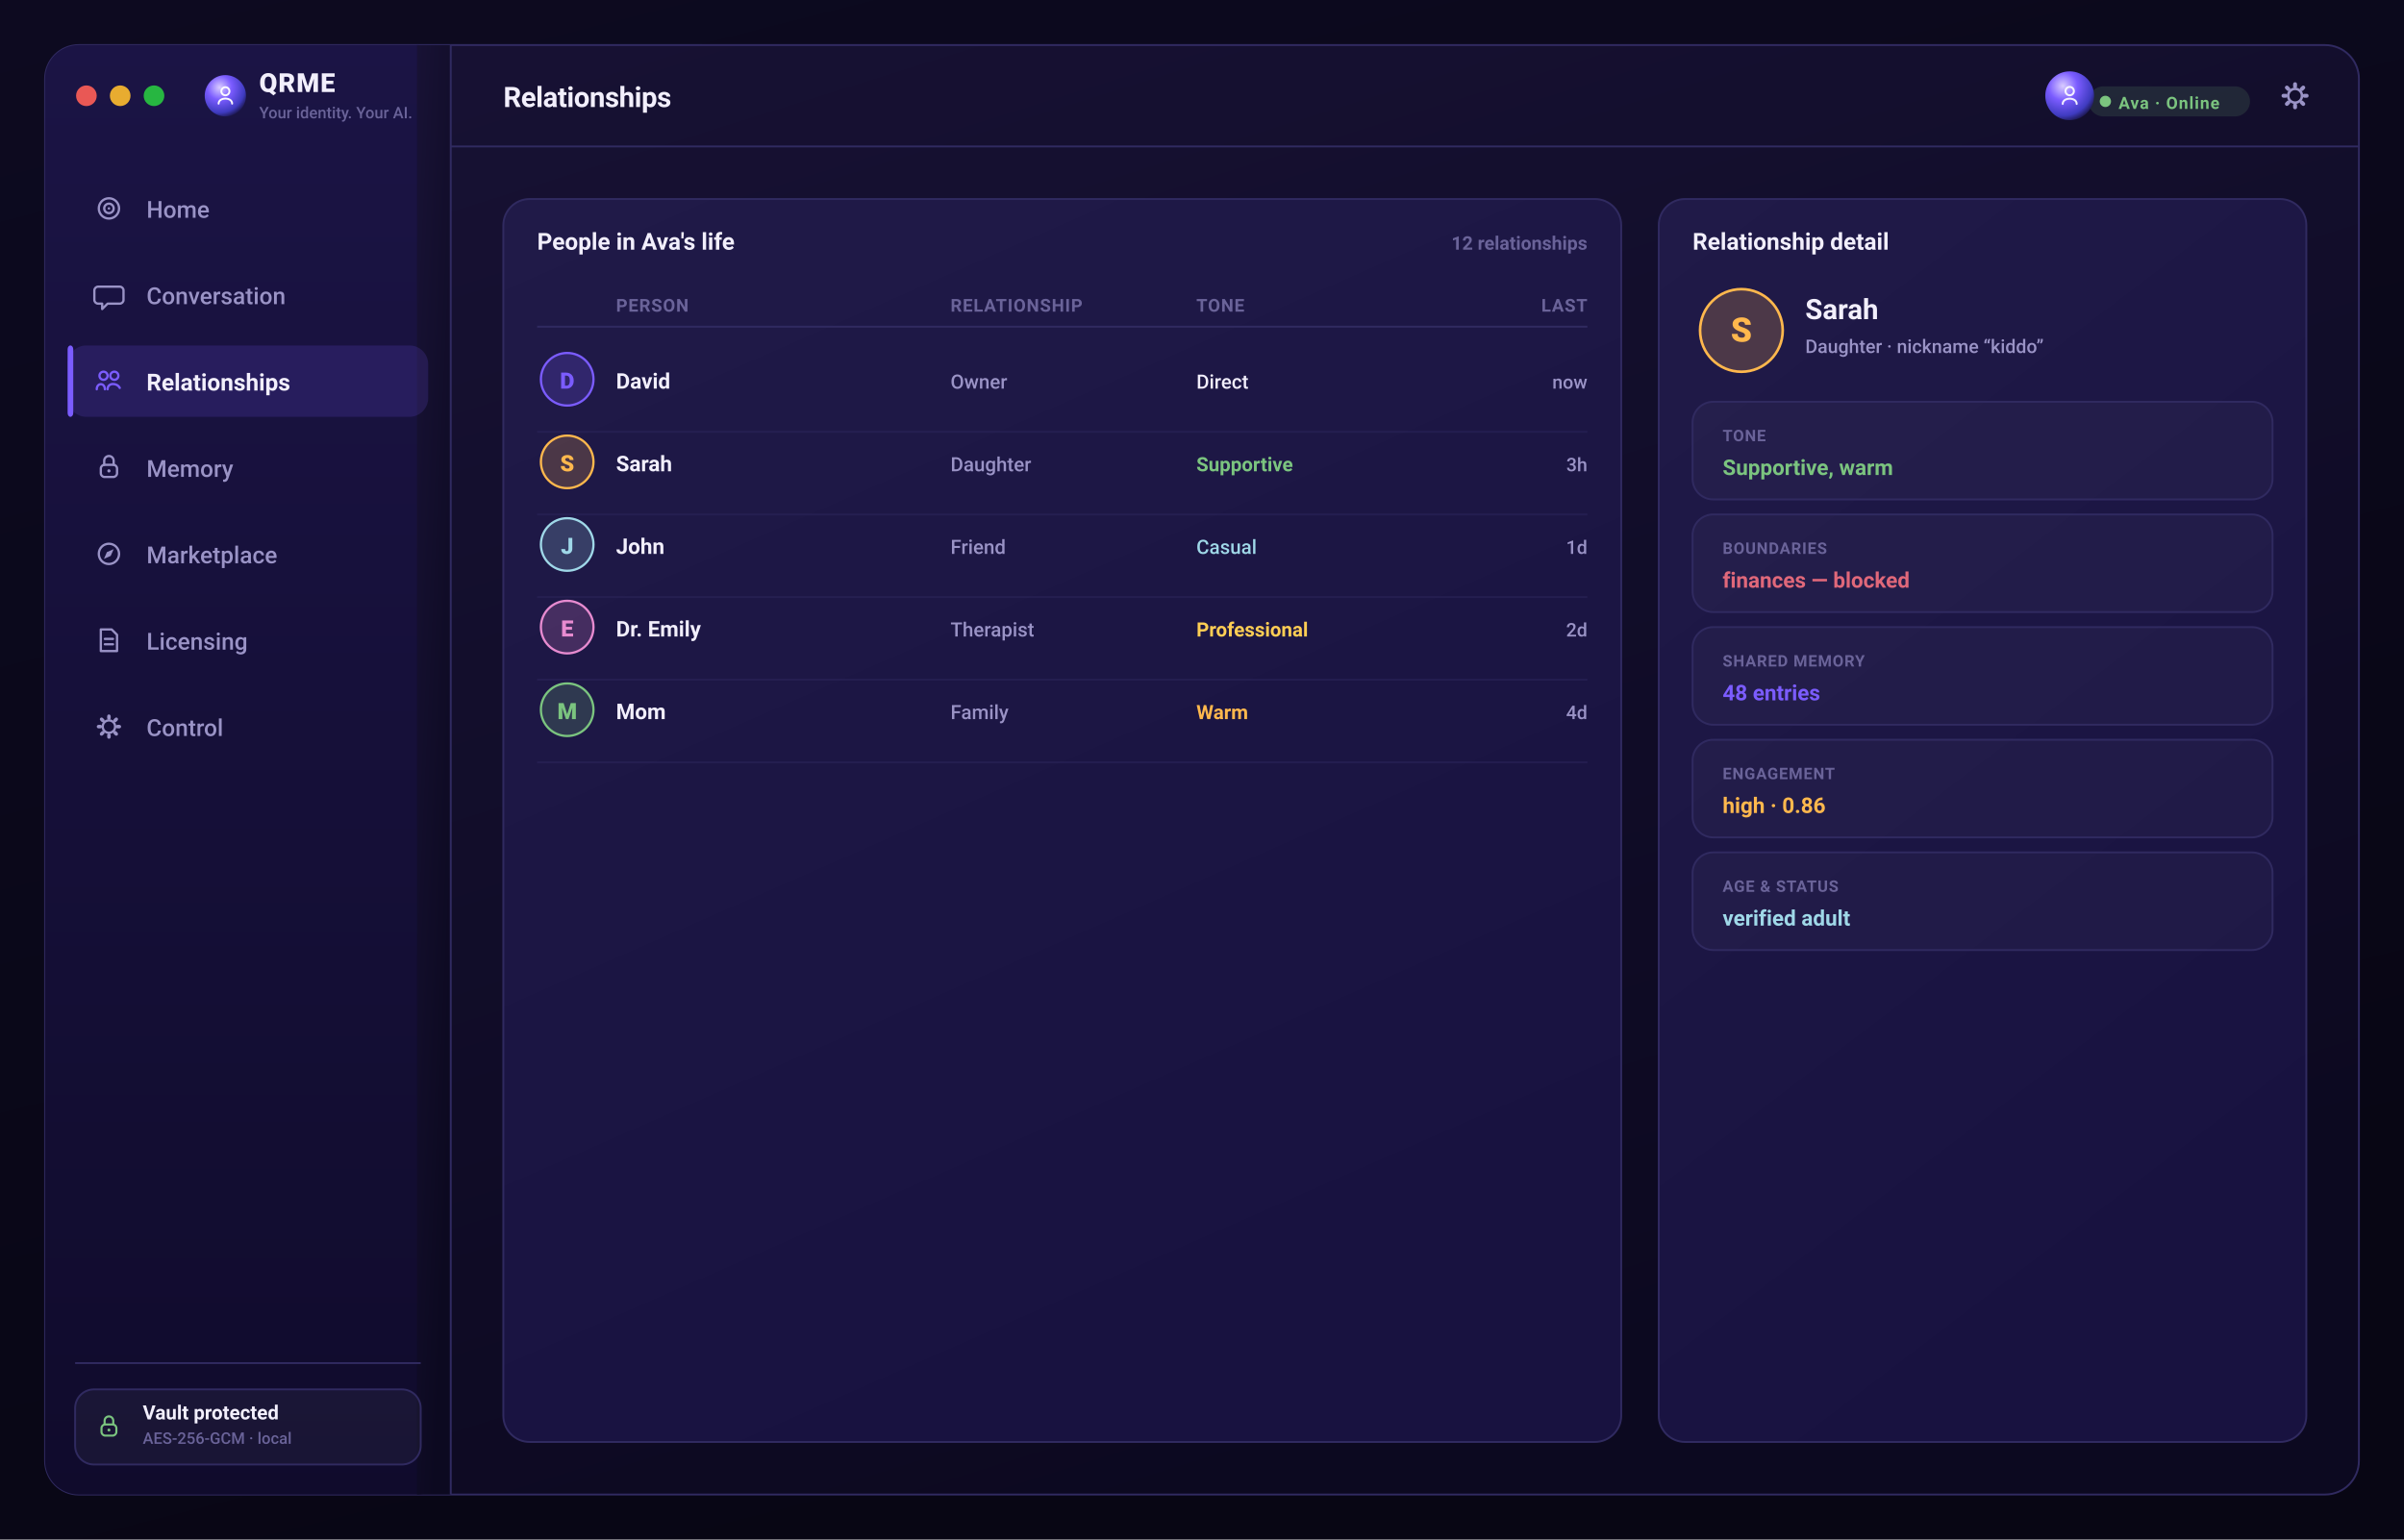
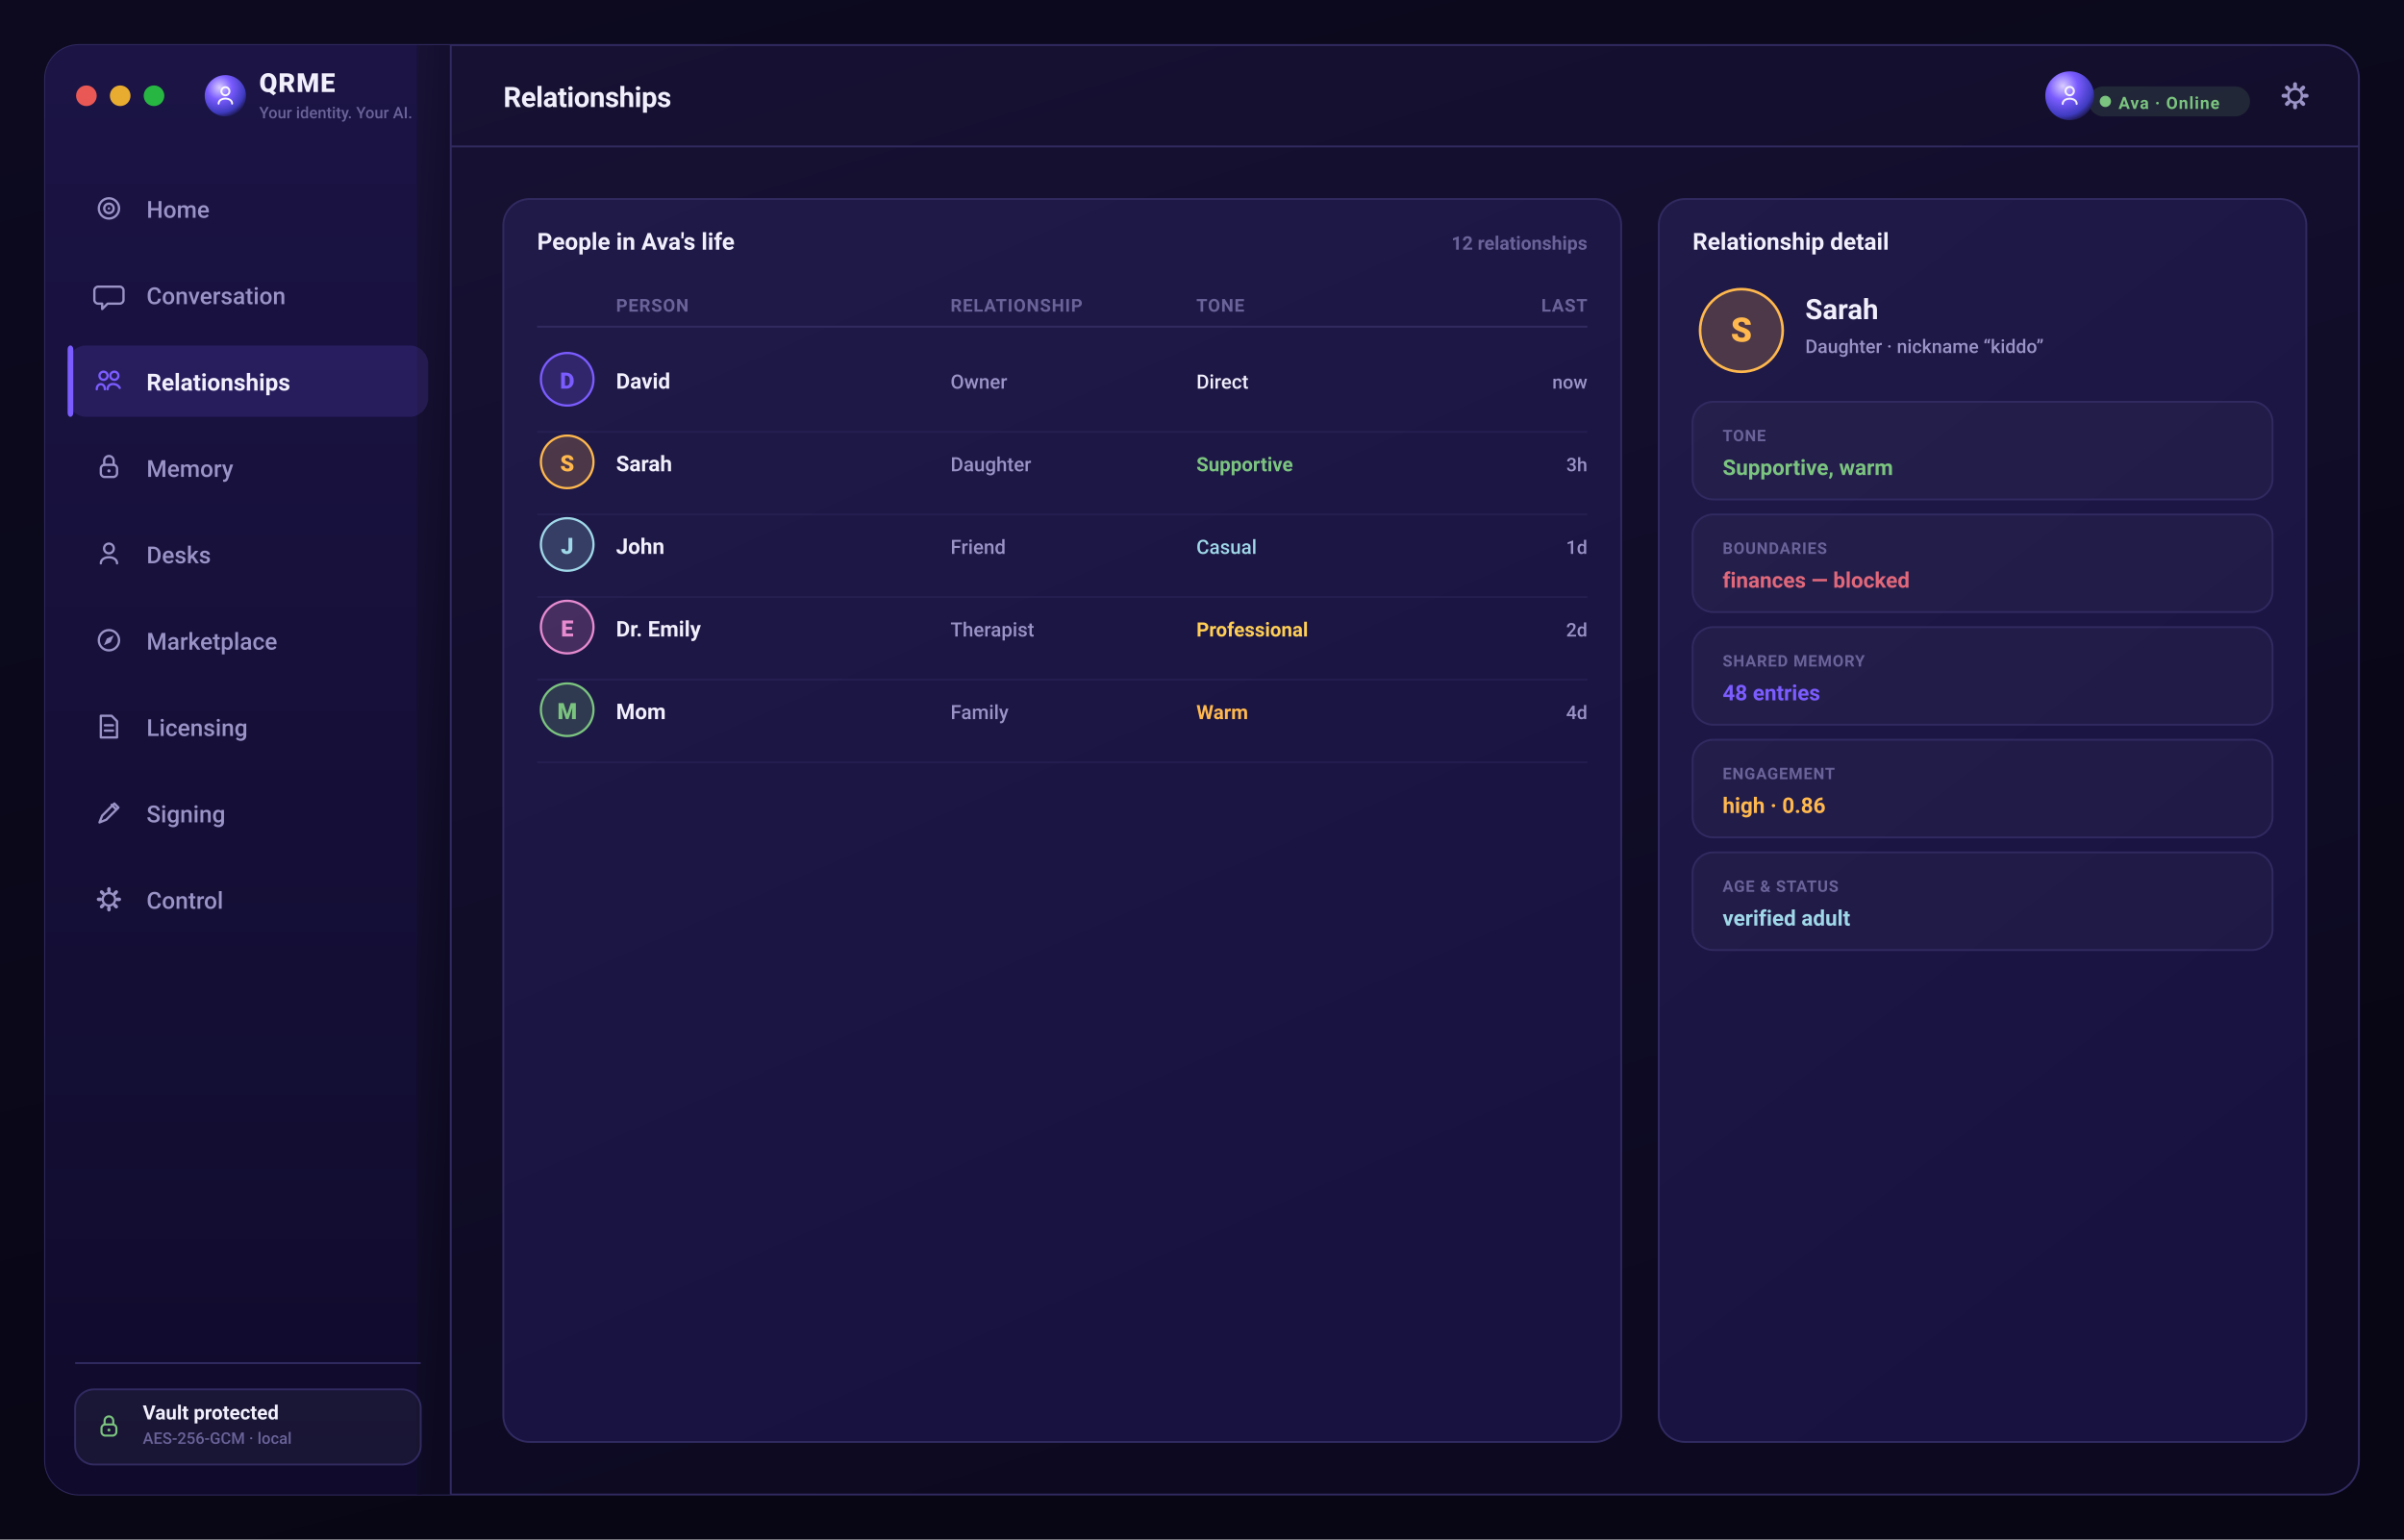
<svg xmlns="http://www.w3.org/2000/svg" width="1280" height="820" viewBox="0 0 1280 820" role="img" aria-label="QRME — Relationships">
  <defs>
    <linearGradient id="gPage" x1="0" y1="0" x2="0.4" y2="1">
      <stop offset="0" stop-color="#0d0a20" />
      <stop offset="1" stop-color="#080614" />
    </linearGradient>
    <linearGradient id="gScr" x1="0" y1="0" x2="0.5" y2="1">
      <stop offset="0" stop-color="#181235" />
      <stop offset="1" stop-color="#0c0920" />
    </linearGradient>
    <linearGradient id="gSide" x1="0" y1="0" x2="0" y2="1">
      <stop offset="0" stop-color="#1b1445" />
      <stop offset="1" stop-color="#100b2c" />
    </linearGradient>
    <linearGradient id="gCard" x1="0" y1="0" x2="0.4" y2="1">
      <stop offset="0" stop-color="#201a48" />
      <stop offset="1" stop-color="#181240" />
    </linearGradient>
    <linearGradient id="gBrand" x1="0" y1="0" x2="1" y2="0">
      <stop offset="0" stop-color="#7b5cff" />
      <stop offset="1" stop-color="#9d7bff" />
    </linearGradient>
    <linearGradient id="gAmber" x1="0" y1="0" x2="1" y2="0">
      <stop offset="0" stop-color="#ffb84d" />
      <stop offset="1" stop-color="#ffd27a" />
    </linearGradient>
    <radialGradient id="orb" cx="36%" cy="30%" r="78%">
      <stop offset="0" stop-color="#d9ccff" />
      <stop offset="38%" stop-color="#7b5cff" />
      <stop offset="78%" stop-color="#3f3bc0" />
      <stop offset="100%" stop-color="#140f34" />
    </radialGradient>
  </defs>
  <rect x="0.0" y="0.0" width="1280.0" height="820.0" rx="0" fill="url(#gPage)" />
  <rect x="24" y="24" width="1232" height="772" rx="18" fill="url(#gScr)" stroke="#302a60" stroke-width="1" />
  <rect x="24.0" y="24.0" width="216.0" height="772.0" rx="18" fill="url(#gSide)" />
  <rect x="222.0" y="24.0" width="18.0" height="772.0" rx="0" fill="url(#gScr)" />
  <line x1="240" y1="24" x2="240" y2="796" stroke="#302a60" stroke-width="1" />
  <line x1="240" y1="78" x2="1256" y2="78" stroke="#302a60" stroke-width="1" />
  <circle cx="46" cy="51" r="5.5" fill="#ff5f57" opacity="0.9" />
  <circle cx="64" cy="51" r="5.5" fill="#febc2e" opacity="0.9" />
  <circle cx="82" cy="51" r="5.5" fill="#28c840" opacity="0.9" />
  <circle cx="120" cy="51" r="11" fill="url(#orb)" />
  <circle cx="120" cy="48.6" r="2.16" fill="none" stroke="rgba(255,255,255,0.95)" stroke-width="1.02" stroke-linecap="round" stroke-linejoin="round" />
  <path d="M116.4 55.2 c0 -3.6 7.2 -3.6 7.2 0" fill="none" stroke="rgba(255,255,255,0.95)" stroke-width="1.02" stroke-linecap="round" stroke-linejoin="round" />
  <text x="138.0" y="49.0" font-family="-apple-system,BlinkMacSystemFont,'SF Pro Display','SF Pro Text','Segoe UI',Roboto,system-ui,sans-serif" font-size="14" font-weight="800" fill="#f2effc" text-anchor="start" letter-spacing="0.5">QRME</text>
  <text x="138.0" y="63.0" font-family="-apple-system,BlinkMacSystemFont,'SF Pro Display','SF Pro Text','Segoe UI',Roboto,system-ui,sans-serif" font-size="8.5" font-weight="500" fill="#6a6399" text-anchor="start">Your identity. Your AI.</text>
  <text x="268.0" y="57.0" font-family="-apple-system,BlinkMacSystemFont,'SF Pro Display','SF Pro Text','Segoe UI',Roboto,system-ui,sans-serif" font-size="15" font-weight="700" fill="#f2effc" text-anchor="start" letter-spacing="-0.2">Relationships</text>
  <rect x="1220.96" y="43.8" width="2.08" height="3.2" rx="1" transform="rotate(0 1222 51)" fill="#9a93c6" />
  <rect x="1220.96" y="43.8" width="2.08" height="3.2" rx="1" transform="rotate(45 1222 51)" fill="#9a93c6" />
  <rect x="1220.96" y="43.8" width="2.08" height="3.2" rx="1" transform="rotate(90 1222 51)" fill="#9a93c6" />
  <rect x="1220.96" y="43.8" width="2.08" height="3.2" rx="1" transform="rotate(135 1222 51)" fill="#9a93c6" />
  <rect x="1220.96" y="43.8" width="2.08" height="3.2" rx="1" transform="rotate(180 1222 51)" fill="#9a93c6" />
  <rect x="1220.96" y="43.8" width="2.08" height="3.2" rx="1" transform="rotate(225 1222 51)" fill="#9a93c6" />
  <rect x="1220.96" y="43.8" width="2.08" height="3.2" rx="1" transform="rotate(270 1222 51)" fill="#9a93c6" />
  <rect x="1220.96" y="43.8" width="2.08" height="3.2" rx="1" transform="rotate(315 1222 51)" fill="#9a93c6" />
  <circle cx="1222" cy="51" r="3.68" fill="none" stroke="#9a93c6" stroke-width="1.36" stroke-linecap="round" stroke-linejoin="round" />
  <rect x="1112.0" y="46.0" width="86.0" height="16.0" rx="8" fill="rgba(123,196,127,0.14)" />
  <circle cx="1121.0" cy="54" r="3" fill="#7bc47f" />
  <text x="1128.0" y="58.0" font-family="-apple-system,BlinkMacSystemFont,'SF Pro Display','SF Pro Text','Segoe UI',Roboto,system-ui,sans-serif" font-size="9" font-weight="700" fill="#7bc47f" text-anchor="start" letter-spacing="0.5">Ava · Online</text>
  <circle cx="1102" cy="51" r="13" fill="url(#orb)" />
  <circle cx="1102" cy="48.52" r="2.232" fill="none" stroke="rgba(255,255,255,0.9)" stroke-width="1.05" stroke-linecap="round" stroke-linejoin="round" />
  <path d="M1098.28 55.34 c0 -3.72 7.44 -3.72 7.44 0" fill="none" stroke="rgba(255,255,255,0.9)" stroke-width="1.05" stroke-linecap="round" stroke-linejoin="round" />
  <circle cx="58" cy="111" r="5.4" fill="none" stroke="#9a93c6" stroke-width="1.22" stroke-linecap="round" stroke-linejoin="round" />
  <circle cx="58" cy="111" r="2.52" fill="none" stroke="#9a93c6" stroke-width="1.22" stroke-linecap="round" stroke-linejoin="round" />
  <circle cx="58" cy="111" r="0.648" fill="#9a93c6" />
  <text x="78.0" y="116.0" font-family="-apple-system,BlinkMacSystemFont,'SF Pro Display','SF Pro Text','Segoe UI',Roboto,system-ui,sans-serif" font-size="12.5" font-weight="500" fill="#9a93c6" text-anchor="start">Home</text>
  <path d="M52.24 152.68 h11.52 a2 2 0 0 1 2 2 v5.04 a2 2 0 0 1 -2 2 h-6.48 l-2.88 2.88 v-2.88 h-2.16 a2 2 0 0 1 -2 -2 v-5.04 a2 2 0 0 1 2 -2 Z" fill="none" stroke="#9a93c6" stroke-width="1.22" stroke-linecap="round" stroke-linejoin="round" />
  <text x="78.0" y="162.0" font-family="-apple-system,BlinkMacSystemFont,'SF Pro Display','SF Pro Text','Segoe UI',Roboto,system-ui,sans-serif" font-size="12.5" font-weight="500" fill="#9a93c6" text-anchor="start">Conversation</text>
  <rect x="36.0" y="184.0" width="192.0" height="38.0" rx="10" fill="rgba(123,92,255,0.16)" />
  <rect x="36.0" y="184.0" width="3.0" height="38.0" rx="2" fill="#7b5cff" />
  <circle cx="55.12" cy="200.12" r="2.16" fill="none" stroke="#7b5cff" stroke-width="1.22" stroke-linecap="round" stroke-linejoin="round" />
  <circle cx="60.88" cy="200.12" r="2.16" fill="none" stroke="#7b5cff" stroke-width="1.22" stroke-linecap="round" stroke-linejoin="round" />
  <path d="M51.52 207.32 c0 -3.6 4.32 -3.6 4.32 0 M57.28 207.32 c0 -3.6 5.04 -3.6 6.48 -0.72" fill="none" stroke="#7b5cff" stroke-width="1.22" stroke-linecap="round" stroke-linejoin="round" />
  <text x="78.0" y="208.0" font-family="-apple-system,BlinkMacSystemFont,'SF Pro Display','SF Pro Text','Segoe UI',Roboto,system-ui,sans-serif" font-size="12.5" font-weight="650" fill="#f2effc" text-anchor="start">Relationships</text>
  <rect x="53.68" y="247.56" width="8.64" height="6.48" rx="2" fill="none" stroke="#9a93c6" stroke-width="1.22" stroke-linecap="round" stroke-linejoin="round" />
  <path d="M55.48 247.56 v-2.16 a2.52 2.52 0 0 1 5.04 0 v2.16" fill="none" stroke="#9a93c6" stroke-width="1.22" stroke-linecap="round" stroke-linejoin="round" />
  <circle cx="58" cy="250.8" r="0.864" fill="#9a93c6" />
  <text x="78.0" y="254.0" font-family="-apple-system,BlinkMacSystemFont,'SF Pro Display','SF Pro Text','Segoe UI',Roboto,system-ui,sans-serif" font-size="12.5" font-weight="500" fill="#9a93c6" text-anchor="start">Memory</text>
-   <circle cx="58" cy="295" r="5.4" fill="none" stroke="#9a93c6" stroke-width="1.22" stroke-linecap="round" stroke-linejoin="round" />
-   <path d="M60.52 292.48 l-1.584 3.6 -3.6 1.584 1.584 -3.6 Z" fill="#9a93c6" />
-   <text x="78.0" y="300.0" font-family="-apple-system,BlinkMacSystemFont,'SF Pro Display','SF Pro Text','Segoe UI',Roboto,system-ui,sans-serif" font-size="12.5" font-weight="500" fill="#9a93c6" text-anchor="start">Marketplace</text>
-   <path d="M53.68 335.24 h5.76 l2.88 2.88 v8.64 h-8.64 Z" fill="none" stroke="#9a93c6" stroke-width="1.22" stroke-linecap="round" stroke-linejoin="round" />
-   <path d="M55.84 340.28 h4.32 M55.84 343.16 h4.32" fill="none" stroke="#9a93c6" stroke-width="1.22" stroke-linecap="round" stroke-linejoin="round" />
-   <text x="78.0" y="346.0" font-family="-apple-system,BlinkMacSystemFont,'SF Pro Display','SF Pro Text','Segoe UI',Roboto,system-ui,sans-serif" font-size="12.5" font-weight="500" fill="#9a93c6" text-anchor="start">Licensing</text>
-   <rect x="57.064" y="380.52" width="1.872" height="2.88" rx="1" transform="rotate(0 58 387)" fill="#9a93c6" />
-   <rect x="57.064" y="380.52" width="1.872" height="2.88" rx="1" transform="rotate(45 58 387)" fill="#9a93c6" />
-   <rect x="57.064" y="380.52" width="1.872" height="2.88" rx="1" transform="rotate(90 58 387)" fill="#9a93c6" />
-   <rect x="57.064" y="380.52" width="1.872" height="2.88" rx="1" transform="rotate(135 58 387)" fill="#9a93c6" />
-   <rect x="57.064" y="380.52" width="1.872" height="2.88" rx="1" transform="rotate(180 58 387)" fill="#9a93c6" />
-   <rect x="57.064" y="380.52" width="1.872" height="2.88" rx="1" transform="rotate(225 58 387)" fill="#9a93c6" />
-   <rect x="57.064" y="380.52" width="1.872" height="2.88" rx="1" transform="rotate(270 58 387)" fill="#9a93c6" />
-   <rect x="57.064" y="380.52" width="1.872" height="2.88" rx="1" transform="rotate(315 58 387)" fill="#9a93c6" />
-   <circle cx="58" cy="387" r="3.312" fill="none" stroke="#9a93c6" stroke-width="1.22" stroke-linecap="round" stroke-linejoin="round" />
-   <text x="78.0" y="392.0" font-family="-apple-system,BlinkMacSystemFont,'SF Pro Display','SF Pro Text','Segoe UI',Roboto,system-ui,sans-serif" font-size="12.5" font-weight="500" fill="#9a93c6" text-anchor="start">Control</text>
+   <circle cx="58" cy="292.12" r="2.592" fill="none" stroke="#9a93c6" stroke-width="1.22" stroke-linecap="round" stroke-linejoin="round" />
+   <path d="M53.68 300.04 c0 -4.32 8.64 -4.32 8.64 0" fill="none" stroke="#9a93c6" stroke-width="1.22" stroke-linecap="round" stroke-linejoin="round" />
+   <text x="78.0" y="300.0" font-family="-apple-system,BlinkMacSystemFont,'SF Pro Display','SF Pro Text','Segoe UI',Roboto,system-ui,sans-serif" font-size="12.5" font-weight="500" fill="#9a93c6" text-anchor="start">Desks</text>
+   <circle cx="58" cy="341" r="5.4" fill="none" stroke="#9a93c6" stroke-width="1.22" stroke-linecap="round" stroke-linejoin="round" />
+   <path d="M60.52 338.48 l-1.584 3.6 -3.6 1.584 1.584 -3.6 Z" fill="#9a93c6" />
+   <text x="78.0" y="346.0" font-family="-apple-system,BlinkMacSystemFont,'SF Pro Display','SF Pro Text','Segoe UI',Roboto,system-ui,sans-serif" font-size="12.5" font-weight="500" fill="#9a93c6" text-anchor="start">Marketplace</text>
+   <path d="M53.68 381.24 h5.76 l2.88 2.88 v8.64 h-8.64 Z" fill="none" stroke="#9a93c6" stroke-width="1.22" stroke-linecap="round" stroke-linejoin="round" />
+   <path d="M55.84 386.28 h4.32 M55.84 389.16 h4.32" fill="none" stroke="#9a93c6" stroke-width="1.22" stroke-linecap="round" stroke-linejoin="round" />
+   <text x="78.0" y="392.0" font-family="-apple-system,BlinkMacSystemFont,'SF Pro Display','SF Pro Text','Segoe UI',Roboto,system-ui,sans-serif" font-size="12.5" font-weight="500" fill="#9a93c6" text-anchor="start">Licensing</text>
+   <path d="M52.96 438.04 l1.44 -3.6 6.48 -6.48 2.16 2.16 -6.48 6.48 -3.6 1.44 Z" fill="none" stroke="#9a93c6" stroke-width="1.22" stroke-linecap="round" stroke-linejoin="round" />
+   <path d="M59.44 428.68 l2.16 2.16" fill="none" stroke="#9a93c6" stroke-width="1.22" stroke-linecap="round" stroke-linejoin="round" />
+   <text x="78.0" y="438.0" font-family="-apple-system,BlinkMacSystemFont,'SF Pro Display','SF Pro Text','Segoe UI',Roboto,system-ui,sans-serif" font-size="12.5" font-weight="500" fill="#9a93c6" text-anchor="start">Signing</text>
+   <rect x="57.064" y="472.52" width="1.872" height="2.88" rx="1" transform="rotate(0 58 479)" fill="#9a93c6" />
+   <rect x="57.064" y="472.52" width="1.872" height="2.88" rx="1" transform="rotate(45 58 479)" fill="#9a93c6" />
+   <rect x="57.064" y="472.52" width="1.872" height="2.88" rx="1" transform="rotate(90 58 479)" fill="#9a93c6" />
+   <rect x="57.064" y="472.52" width="1.872" height="2.88" rx="1" transform="rotate(135 58 479)" fill="#9a93c6" />
+   <rect x="57.064" y="472.52" width="1.872" height="2.88" rx="1" transform="rotate(180 58 479)" fill="#9a93c6" />
+   <rect x="57.064" y="472.52" width="1.872" height="2.88" rx="1" transform="rotate(225 58 479)" fill="#9a93c6" />
+   <rect x="57.064" y="472.52" width="1.872" height="2.88" rx="1" transform="rotate(270 58 479)" fill="#9a93c6" />
+   <rect x="57.064" y="472.52" width="1.872" height="2.88" rx="1" transform="rotate(315 58 479)" fill="#9a93c6" />
+   <circle cx="58" cy="479" r="3.312" fill="none" stroke="#9a93c6" stroke-width="1.22" stroke-linecap="round" stroke-linejoin="round" />
+   <text x="78.0" y="484.0" font-family="-apple-system,BlinkMacSystemFont,'SF Pro Display','SF Pro Text','Segoe UI',Roboto,system-ui,sans-serif" font-size="12.5" font-weight="500" fill="#9a93c6" text-anchor="start">Control</text>
  <line x1="40" y1="726" x2="224" y2="726" stroke="#302a60" stroke-width="1" />
  <rect x="40.0" y="740.0" width="184.0" height="40.0" rx="10" fill="rgba(255,255,255,0.04)" stroke="#302a60" stroke-width="1" />
  <rect x="54.04" y="758.68" width="7.92" height="5.94" rx="2" fill="none" stroke="#7bc47f" stroke-width="1.12" stroke-linecap="round" stroke-linejoin="round" />
  <path d="M55.69 758.68 v-1.98 a2.31 2.31 0 0 1 4.62 0 v1.98" fill="none" stroke="#7bc47f" stroke-width="1.12" stroke-linecap="round" stroke-linejoin="round" />
  <circle cx="58" cy="761.65" r="0.792" fill="#7bc47f" />
  <text x="76.0" y="756.0" font-family="-apple-system,BlinkMacSystemFont,'SF Pro Display','SF Pro Text','Segoe UI',Roboto,system-ui,sans-serif" font-size="10.5" font-weight="650" fill="#f2effc" text-anchor="start">Vault protected</text>
  <text x="76.0" y="769.0" font-family="-apple-system,BlinkMacSystemFont,'SF Pro Display','SF Pro Text','Segoe UI',Roboto,system-ui,sans-serif" font-size="8.5" font-weight="500" fill="#6a6399" text-anchor="start">AES-256-GCM · local</text>
  <rect x="268.0" y="106.0" width="595.2" height="662.0" rx="14" fill="url(#gCard)" stroke="#302a60" stroke-width="1" />
  <text x="286.0" y="133.0" font-family="-apple-system,BlinkMacSystemFont,'SF Pro Display','SF Pro Text','Segoe UI',Roboto,system-ui,sans-serif" font-size="12.5" font-weight="700" fill="#f2effc" text-anchor="start">People in Ava's life</text>
  <text x="845.2" y="133.0" font-family="-apple-system,BlinkMacSystemFont,'SF Pro Display','SF Pro Text','Segoe UI',Roboto,system-ui,sans-serif" font-size="10" font-weight="600" fill="#6a6399" text-anchor="end">12 relationships</text>
  <line x1="286" y1="174" x2="845.2" y2="174" stroke="#302a60" stroke-width="1" />
  <text x="328.0" y="166.0" font-family="-apple-system,BlinkMacSystemFont,'SF Pro Display','SF Pro Text','Segoe UI',Roboto,system-ui,sans-serif" font-size="9.5" font-weight="700" fill="#6a6399" text-anchor="start" letter-spacing="0.4">PERSON</text>
  <text x="506.1" y="166.0" font-family="-apple-system,BlinkMacSystemFont,'SF Pro Display','SF Pro Text','Segoe UI',Roboto,system-ui,sans-serif" font-size="9.5" font-weight="700" fill="#6a6399" text-anchor="start" letter-spacing="0.4">RELATIONSHIP</text>
  <text x="637.0" y="166.0" font-family="-apple-system,BlinkMacSystemFont,'SF Pro Display','SF Pro Text','Segoe UI',Roboto,system-ui,sans-serif" font-size="9.5" font-weight="700" fill="#6a6399" text-anchor="start" letter-spacing="0.4">TONE</text>
  <text x="845.2" y="166.0" font-family="-apple-system,BlinkMacSystemFont,'SF Pro Display','SF Pro Text','Segoe UI',Roboto,system-ui,sans-serif" font-size="9.5" font-weight="700" fill="#6a6399" text-anchor="end" letter-spacing="0.4">LAST</text>
  <circle cx="302" cy="202" r="14" fill="rgba(123,92,255,0.2)" stroke="#7b5cff" stroke-width="1.2" />
  <text x="302.0" y="207.0" font-family="-apple-system,BlinkMacSystemFont,'SF Pro Display','SF Pro Text','Segoe UI',Roboto,system-ui,sans-serif" font-size="12" font-weight="800" fill="#7b5cff" text-anchor="middle">D</text>
  <text x="328.0" y="207.0" font-family="-apple-system,BlinkMacSystemFont,'SF Pro Display','SF Pro Text','Segoe UI',Roboto,system-ui,sans-serif" font-size="11.5" font-weight="650" fill="#f2effc" text-anchor="start">David</text>
  <text x="506.1" y="207.0" font-family="-apple-system,BlinkMacSystemFont,'SF Pro Display','SF Pro Text','Segoe UI',Roboto,system-ui,sans-serif" font-size="10.5" font-weight="500" fill="#9a93c6" text-anchor="start">Owner</text>
  <text x="637.0" y="207.0" font-family="-apple-system,BlinkMacSystemFont,'SF Pro Display','SF Pro Text','Segoe UI',Roboto,system-ui,sans-serif" font-size="10.5" font-weight="500" fill="#f2effc" text-anchor="start">Direct</text>
  <text x="845.2" y="207.0" font-family="-apple-system,BlinkMacSystemFont,'SF Pro Display','SF Pro Text','Segoe UI',Roboto,system-ui,sans-serif" font-size="10" font-weight="500" fill="#9a93c6" text-anchor="end">now</text>
  <line x1="286" y1="230" x2="845.2" y2="230" stroke="rgba(48,42,96,0.45)" stroke-width="1" />
  <circle cx="302" cy="246" r="14" fill="rgba(255,184,77,0.2)" stroke="#ffb84d" stroke-width="1.2" />
  <text x="302.0" y="251.0" font-family="-apple-system,BlinkMacSystemFont,'SF Pro Display','SF Pro Text','Segoe UI',Roboto,system-ui,sans-serif" font-size="12" font-weight="800" fill="#ffb84d" text-anchor="middle">S</text>
  <text x="328.0" y="251.0" font-family="-apple-system,BlinkMacSystemFont,'SF Pro Display','SF Pro Text','Segoe UI',Roboto,system-ui,sans-serif" font-size="11.5" font-weight="650" fill="#f2effc" text-anchor="start">Sarah</text>
  <text x="506.1" y="251.0" font-family="-apple-system,BlinkMacSystemFont,'SF Pro Display','SF Pro Text','Segoe UI',Roboto,system-ui,sans-serif" font-size="10.5" font-weight="500" fill="#9a93c6" text-anchor="start">Daughter</text>
  <text x="637.0" y="251.0" font-family="-apple-system,BlinkMacSystemFont,'SF Pro Display','SF Pro Text','Segoe UI',Roboto,system-ui,sans-serif" font-size="10.5" font-weight="600" fill="#7bc47f" text-anchor="start">Supportive</text>
  <text x="845.2" y="251.0" font-family="-apple-system,BlinkMacSystemFont,'SF Pro Display','SF Pro Text','Segoe UI',Roboto,system-ui,sans-serif" font-size="10" font-weight="500" fill="#9a93c6" text-anchor="end">3h</text>
  <line x1="286" y1="274" x2="845.2" y2="274" stroke="rgba(48,42,96,0.45)" stroke-width="1" />
  <circle cx="302" cy="290" r="14" fill="rgba(159,216,232,0.2)" stroke="#9fd8e8" stroke-width="1.2" />
  <text x="302.0" y="295.0" font-family="-apple-system,BlinkMacSystemFont,'SF Pro Display','SF Pro Text','Segoe UI',Roboto,system-ui,sans-serif" font-size="12" font-weight="800" fill="#9fd8e8" text-anchor="middle">J</text>
  <text x="328.0" y="295.0" font-family="-apple-system,BlinkMacSystemFont,'SF Pro Display','SF Pro Text','Segoe UI',Roboto,system-ui,sans-serif" font-size="11.5" font-weight="650" fill="#f2effc" text-anchor="start">John</text>
  <text x="506.1" y="295.0" font-family="-apple-system,BlinkMacSystemFont,'SF Pro Display','SF Pro Text','Segoe UI',Roboto,system-ui,sans-serif" font-size="10.5" font-weight="500" fill="#9a93c6" text-anchor="start">Friend</text>
  <text x="637.0" y="295.0" font-family="-apple-system,BlinkMacSystemFont,'SF Pro Display','SF Pro Text','Segoe UI',Roboto,system-ui,sans-serif" font-size="10.5" font-weight="500" fill="#9fd8e8" text-anchor="start">Casual</text>
  <text x="845.2" y="295.0" font-family="-apple-system,BlinkMacSystemFont,'SF Pro Display','SF Pro Text','Segoe UI',Roboto,system-ui,sans-serif" font-size="10" font-weight="500" fill="#9a93c6" text-anchor="end">1d</text>
  <line x1="286" y1="318" x2="845.2" y2="318" stroke="rgba(48,42,96,0.45)" stroke-width="1" />
  <circle cx="302" cy="334" r="14" fill="rgba(231,139,208,0.2)" stroke="#e78bd0" stroke-width="1.2" />
  <text x="302.0" y="339.0" font-family="-apple-system,BlinkMacSystemFont,'SF Pro Display','SF Pro Text','Segoe UI',Roboto,system-ui,sans-serif" font-size="12" font-weight="800" fill="#e78bd0" text-anchor="middle">E</text>
  <text x="328.0" y="339.0" font-family="-apple-system,BlinkMacSystemFont,'SF Pro Display','SF Pro Text','Segoe UI',Roboto,system-ui,sans-serif" font-size="11.5" font-weight="650" fill="#f2effc" text-anchor="start">Dr. Emily</text>
  <text x="506.1" y="339.0" font-family="-apple-system,BlinkMacSystemFont,'SF Pro Display','SF Pro Text','Segoe UI',Roboto,system-ui,sans-serif" font-size="10.5" font-weight="500" fill="#9a93c6" text-anchor="start">Therapist</text>
  <text x="637.0" y="339.0" font-family="-apple-system,BlinkMacSystemFont,'SF Pro Display','SF Pro Text','Segoe UI',Roboto,system-ui,sans-serif" font-size="10.5" font-weight="600" fill="#ffce54" text-anchor="start">Professional</text>
  <text x="845.2" y="339.0" font-family="-apple-system,BlinkMacSystemFont,'SF Pro Display','SF Pro Text','Segoe UI',Roboto,system-ui,sans-serif" font-size="10" font-weight="500" fill="#9a93c6" text-anchor="end">2d</text>
  <line x1="286" y1="362" x2="845.2" y2="362" stroke="rgba(48,42,96,0.45)" stroke-width="1" />
  <circle cx="302" cy="378" r="14" fill="rgba(123,196,127,0.2)" stroke="#7bc47f" stroke-width="1.2" />
  <text x="302.0" y="383.0" font-family="-apple-system,BlinkMacSystemFont,'SF Pro Display','SF Pro Text','Segoe UI',Roboto,system-ui,sans-serif" font-size="12" font-weight="800" fill="#7bc47f" text-anchor="middle">M</text>
  <text x="328.0" y="383.0" font-family="-apple-system,BlinkMacSystemFont,'SF Pro Display','SF Pro Text','Segoe UI',Roboto,system-ui,sans-serif" font-size="11.5" font-weight="650" fill="#f2effc" text-anchor="start">Mom</text>
  <text x="506.1" y="383.0" font-family="-apple-system,BlinkMacSystemFont,'SF Pro Display','SF Pro Text','Segoe UI',Roboto,system-ui,sans-serif" font-size="10.5" font-weight="500" fill="#9a93c6" text-anchor="start">Family</text>
  <text x="637.0" y="383.0" font-family="-apple-system,BlinkMacSystemFont,'SF Pro Display','SF Pro Text','Segoe UI',Roboto,system-ui,sans-serif" font-size="10.5" font-weight="600" fill="#ffb84d" text-anchor="start">Warm</text>
  <text x="845.2" y="383.0" font-family="-apple-system,BlinkMacSystemFont,'SF Pro Display','SF Pro Text','Segoe UI',Roboto,system-ui,sans-serif" font-size="10" font-weight="500" fill="#9a93c6" text-anchor="end">4d</text>
  <line x1="286" y1="406" x2="845.2" y2="406" stroke="rgba(48,42,96,0.45)" stroke-width="1" />
  <rect x="883.2" y="106.0" width="344.8" height="662.0" rx="14" fill="url(#gCard)" stroke="#302a60" stroke-width="1" />
  <text x="901.2" y="133.0" font-family="-apple-system,BlinkMacSystemFont,'SF Pro Display','SF Pro Text','Segoe UI',Roboto,system-ui,sans-serif" font-size="12.5" font-weight="700" fill="#f2effc" text-anchor="start">Relationship detail</text>
  <circle cx="927.2" cy="176" r="22" fill="rgba(255,184,77,0.2)" stroke="#ffb84d" stroke-width="1.4" />
  <text x="927.2" y="182.0" font-family="-apple-system,BlinkMacSystemFont,'SF Pro Display','SF Pro Text','Segoe UI',Roboto,system-ui,sans-serif" font-size="18" font-weight="800" fill="#ffb84d" text-anchor="middle">S</text>
  <text x="961.2" y="170.0" font-family="-apple-system,BlinkMacSystemFont,'SF Pro Display','SF Pro Text','Segoe UI',Roboto,system-ui,sans-serif" font-size="15" font-weight="750" fill="#f2effc" text-anchor="start">Sarah</text>
  <text x="961.2" y="188.0" font-family="-apple-system,BlinkMacSystemFont,'SF Pro Display','SF Pro Text','Segoe UI',Roboto,system-ui,sans-serif" font-size="10" font-weight="500" fill="#9a93c6" text-anchor="start">Daughter · nickname “kiddo”</text>
  <rect x="901.2" y="214.0" width="308.8" height="52.0" rx="11" fill="rgba(255,255,255,0.03)" stroke="#302a60" stroke-width="1" />
  <text x="917.2" y="235.0" font-family="-apple-system,BlinkMacSystemFont,'SF Pro Display','SF Pro Text','Segoe UI',Roboto,system-ui,sans-serif" font-size="8.5" font-weight="700" fill="#6a6399" text-anchor="start" letter-spacing="0.4">TONE</text>
  <text x="917.2" y="253.0" font-family="-apple-system,BlinkMacSystemFont,'SF Pro Display','SF Pro Text','Segoe UI',Roboto,system-ui,sans-serif" font-size="11.5" font-weight="650" fill="#7bc47f" text-anchor="start">Supportive, warm</text>
  <rect x="901.2" y="274.0" width="308.8" height="52.0" rx="11" fill="rgba(255,255,255,0.03)" stroke="#302a60" stroke-width="1" />
  <text x="917.2" y="295.0" font-family="-apple-system,BlinkMacSystemFont,'SF Pro Display','SF Pro Text','Segoe UI',Roboto,system-ui,sans-serif" font-size="8.5" font-weight="700" fill="#6a6399" text-anchor="start" letter-spacing="0.4">BOUNDARIES</text>
  <text x="917.2" y="313.0" font-family="-apple-system,BlinkMacSystemFont,'SF Pro Display','SF Pro Text','Segoe UI',Roboto,system-ui,sans-serif" font-size="11.5" font-weight="650" fill="#e0687a" text-anchor="start">finances — blocked</text>
  <rect x="901.2" y="334.0" width="308.8" height="52.0" rx="11" fill="rgba(255,255,255,0.03)" stroke="#302a60" stroke-width="1" />
  <text x="917.2" y="355.0" font-family="-apple-system,BlinkMacSystemFont,'SF Pro Display','SF Pro Text','Segoe UI',Roboto,system-ui,sans-serif" font-size="8.5" font-weight="700" fill="#6a6399" text-anchor="start" letter-spacing="0.4">SHARED MEMORY</text>
  <text x="917.2" y="373.0" font-family="-apple-system,BlinkMacSystemFont,'SF Pro Display','SF Pro Text','Segoe UI',Roboto,system-ui,sans-serif" font-size="11.5" font-weight="650" fill="#7b5cff" text-anchor="start">48 entries</text>
  <rect x="901.2" y="394.0" width="308.8" height="52.0" rx="11" fill="rgba(255,255,255,0.03)" stroke="#302a60" stroke-width="1" />
  <text x="917.2" y="415.0" font-family="-apple-system,BlinkMacSystemFont,'SF Pro Display','SF Pro Text','Segoe UI',Roboto,system-ui,sans-serif" font-size="8.5" font-weight="700" fill="#6a6399" text-anchor="start" letter-spacing="0.4">ENGAGEMENT</text>
  <text x="917.2" y="433.0" font-family="-apple-system,BlinkMacSystemFont,'SF Pro Display','SF Pro Text','Segoe UI',Roboto,system-ui,sans-serif" font-size="11.5" font-weight="650" fill="#ffb84d" text-anchor="start">high · 0.86</text>
  <rect x="901.2" y="454.0" width="308.8" height="52.0" rx="11" fill="rgba(255,255,255,0.03)" stroke="#302a60" stroke-width="1" />
  <text x="917.2" y="475.0" font-family="-apple-system,BlinkMacSystemFont,'SF Pro Display','SF Pro Text','Segoe UI',Roboto,system-ui,sans-serif" font-size="8.5" font-weight="700" fill="#6a6399" text-anchor="start" letter-spacing="0.4">AGE &amp; STATUS</text>
  <text x="917.2" y="493.0" font-family="-apple-system,BlinkMacSystemFont,'SF Pro Display','SF Pro Text','Segoe UI',Roboto,system-ui,sans-serif" font-size="11.5" font-weight="650" fill="#9fd8e8" text-anchor="start">verified adult</text>
</svg>
